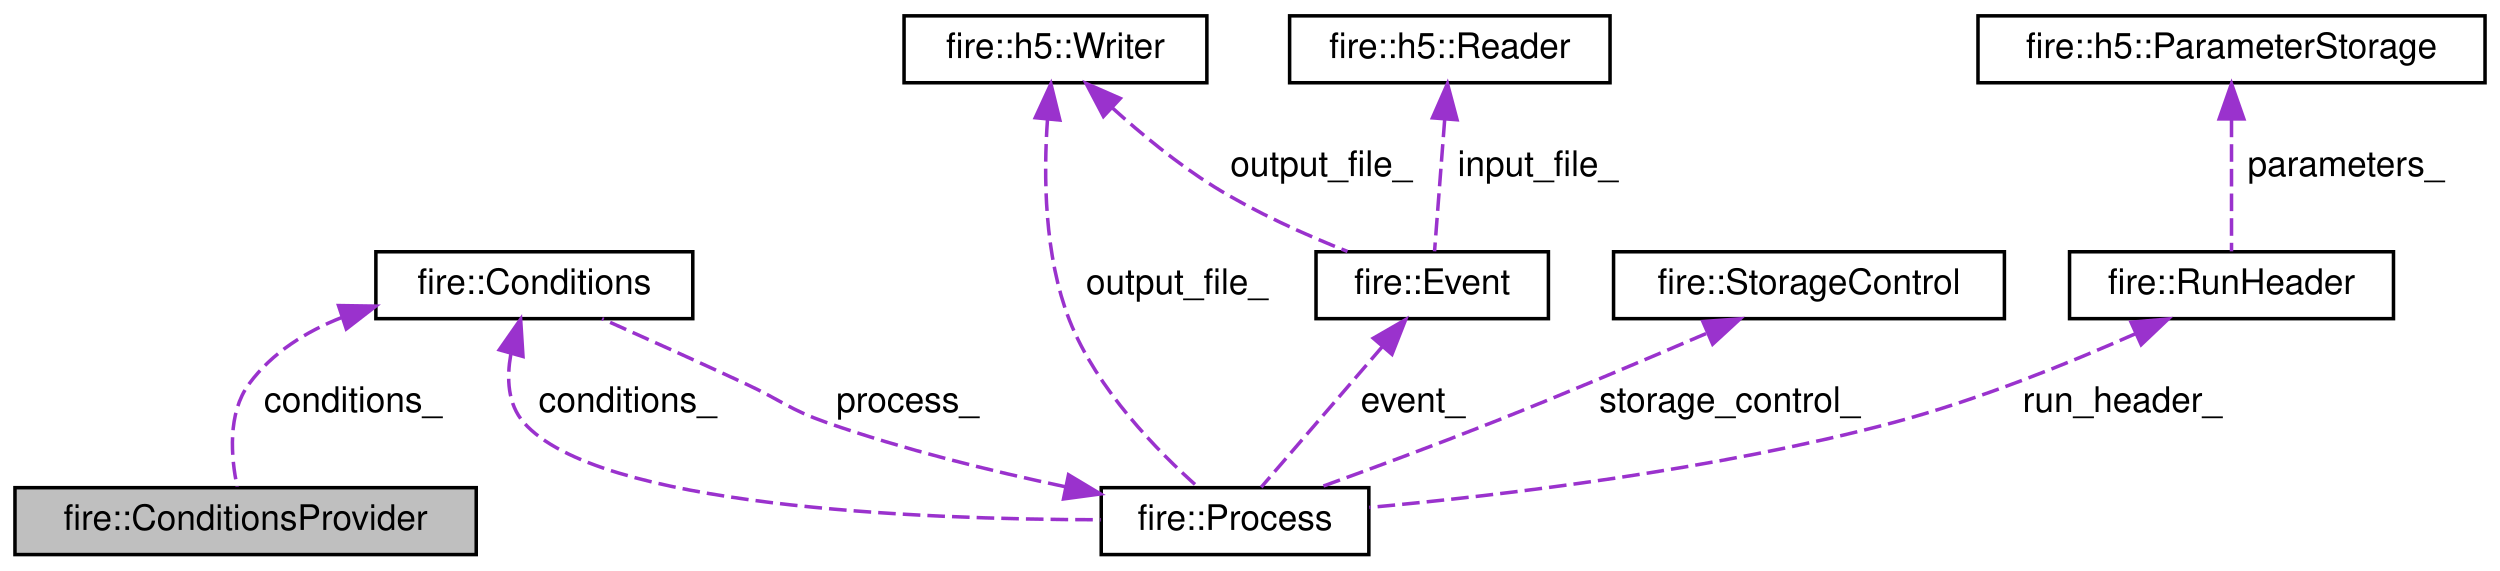
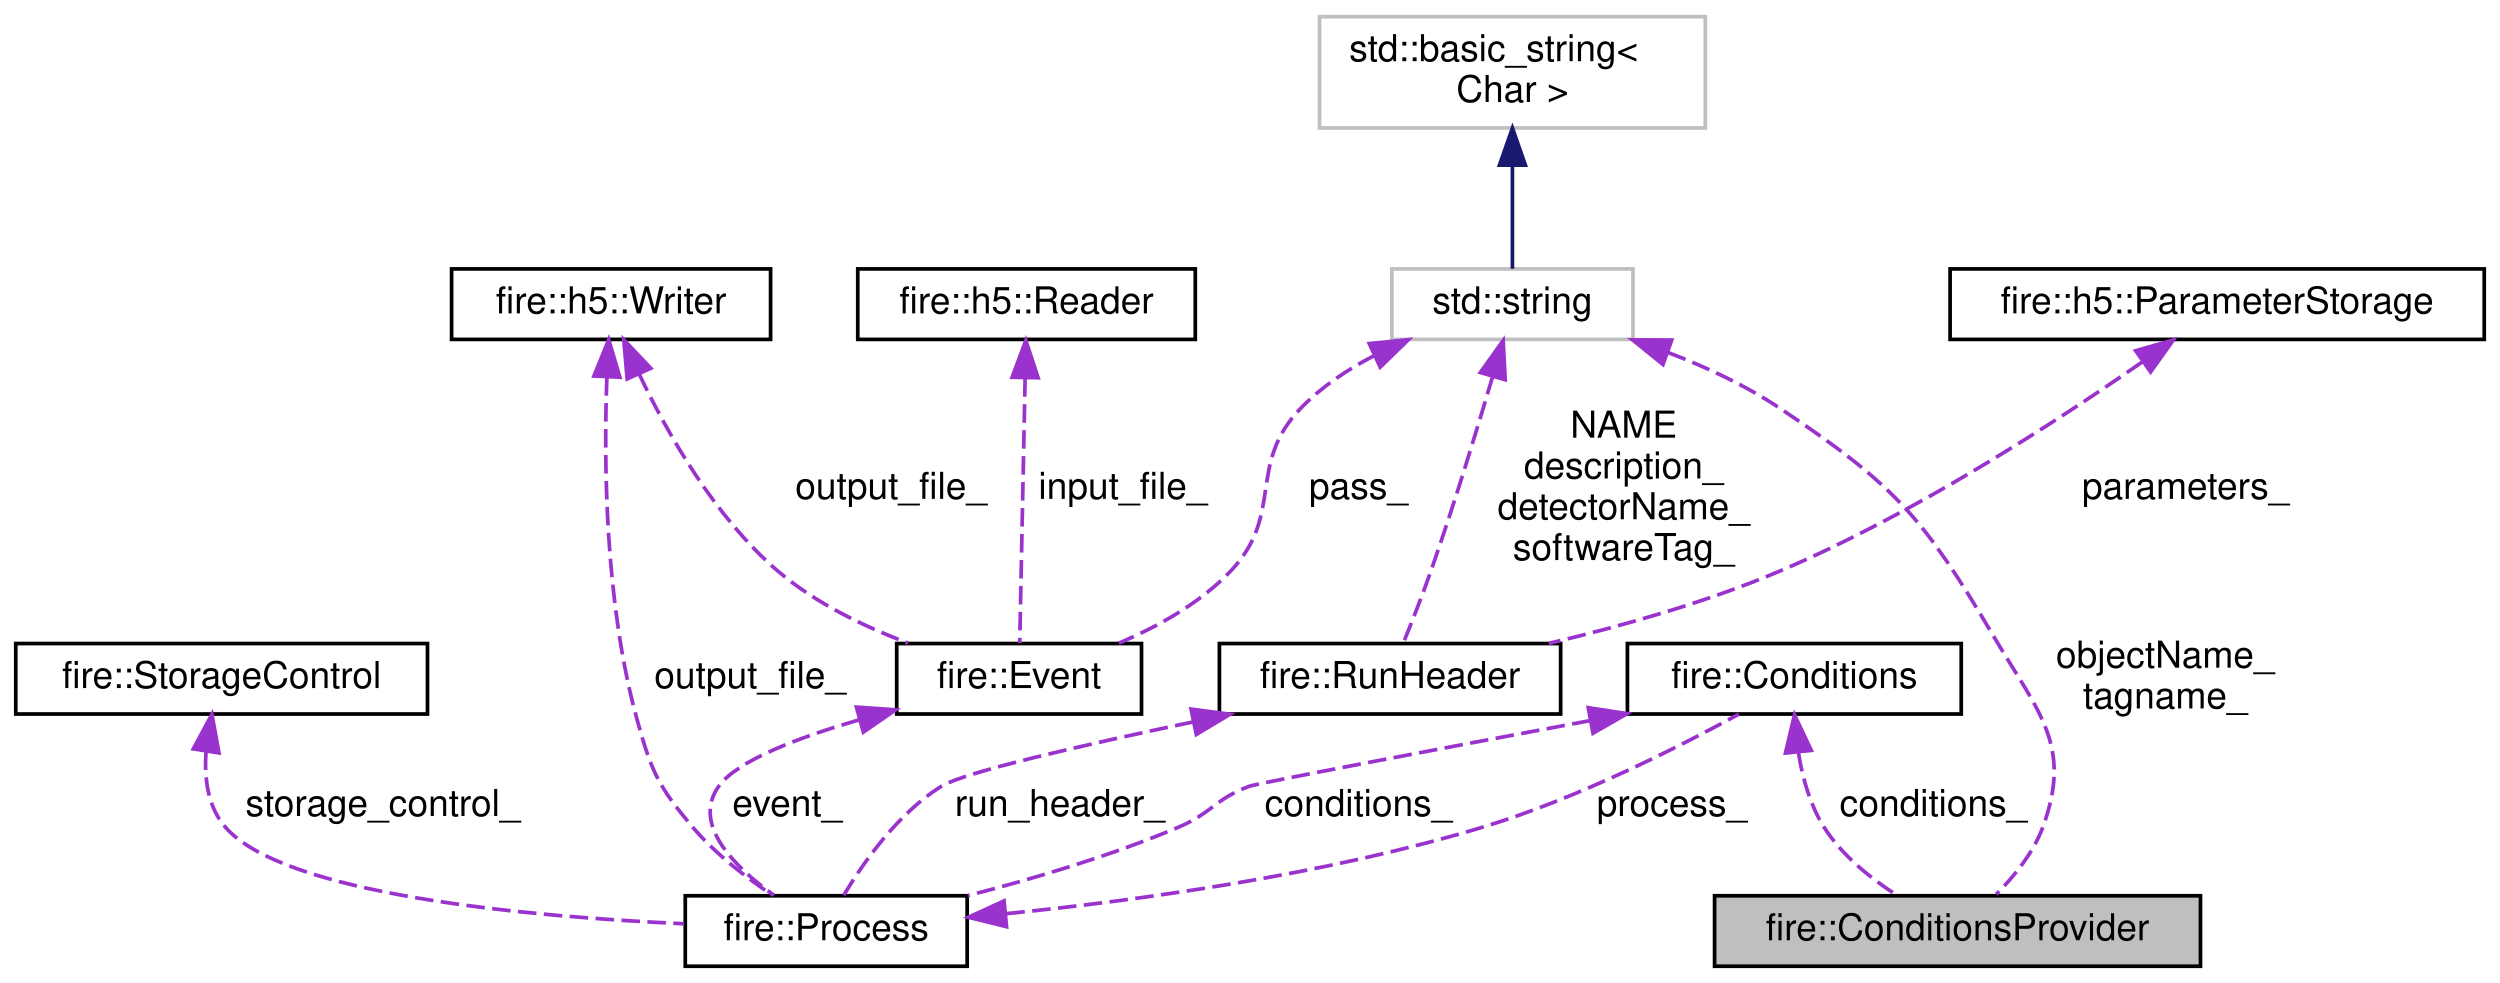
- <svg xmlns="http://www.w3.org/2000/svg" xmlns:xlink="http://www.w3.org/1999/xlink" width="710pt" height="162pt" viewBox="0.00 0.00 709.50 162.00">
-   <g id="graph0" class="graph" transform="scale(1 1) rotate(0) translate(4 158)">
+ <svg xmlns="http://www.w3.org/2000/svg" xmlns:xlink="http://www.w3.org/1999/xlink" width="674pt" height="265pt" viewBox="0.00 0.00 673.50 265.00">
+   <g id="graph0" class="graph" transform="scale(1 1) rotate(0) translate(4 261)">
    <g id="node1" class="node">
      <g id="a_node1">
        <a xlink:title="Base class for all providers of conditions objects.">
-           <polygon fill="#bfbfbf" stroke="black" points="0,-0.5 0,-19.5 131,-19.5 131,-0.5 0,-0.5" />
-           <text text-anchor="middle" x="65.5" y="-7.5" font-family="Helvetica,sans-Serif" font-size="10.00">fire::ConditionsProvider</text>
+           <polygon fill="#bfbfbf" stroke="black" points="458,-0.5 458,-19.5 589,-19.5 589,-0.5 458,-0.5" />
+           <text text-anchor="middle" x="523.5" y="-7.5" font-family="Helvetica,sans-Serif" font-size="10.00">fire::ConditionsProvider</text>
        </a>
      </g>
    </g>
    <g id="node2" class="node">
      <g id="a_node2">
        <a xlink:href="classfire_1_1Conditions.html" target="_top" xlink:title="Container and cache for conditions and conditions providers.">
-           <polygon fill="none" stroke="black" points="102.5,-67.5 102.5,-86.5 192.5,-86.5 192.5,-67.5 102.5,-67.5" />
-           <text text-anchor="middle" x="147.5" y="-74.5" font-family="Helvetica,sans-Serif" font-size="10.00">fire::Conditions</text>
+           <polygon fill="none" stroke="black" points="434.5,-68.5 434.5,-87.5 524.5,-87.5 524.5,-68.5 434.5,-68.5" />
+           <text text-anchor="middle" x="479.5" y="-75.5" font-family="Helvetica,sans-Serif" font-size="10.00">fire::Conditions</text>
        </a>
      </g>
    </g>
    <g id="edge1" class="edge">
-       <path fill="none" stroke="#9a32cd" stroke-dasharray="5,2" d="M92.9,-67.87C82.62,-63.83 73.05,-57.85 66.5,-49 60.29,-40.62 61.37,-28.11 63.1,-19.76" />
-       <polygon fill="#9a32cd" stroke="#9a32cd" points="91.89,-71.22 102.48,-71.06 94.1,-64.58 91.89,-71.22" />
-       <text text-anchor="middle" x="96" y="-41" font-family="Helvetica,sans-Serif" font-size="10.00"> conditions_</text>
+       <path fill="none" stroke="#9a32cd" stroke-dasharray="5,2" d="M480.63,-57.95C481.72,-51.24 483.76,-43.91 487.5,-38 492.35,-30.34 500.2,-24.08 507.33,-19.52" />
+       <polygon fill="#9a32cd" stroke="#9a32cd" points="477.11,-57.98 479.55,-68.29 484.07,-58.7 477.11,-57.98" />
+       <text text-anchor="middle" x="517" y="-41" font-family="Helvetica,sans-Serif" font-size="10.00"> conditions_</text>
    </g>
    <g id="node3" class="node">
      <g id="a_node3">
        <a xlink:href="classfire_1_1Process.html" target="_top" xlink:title=" ">
-           <polygon fill="none" stroke="black" points="308.5,-0.5 308.5,-19.5 384.5,-19.5 384.5,-0.5 308.5,-0.5" />
-           <text text-anchor="middle" x="346.5" y="-7.5" font-family="Helvetica,sans-Serif" font-size="10.00">fire::Process</text>
+           <polygon fill="none" stroke="black" points="180.5,-0.5 180.5,-19.5 256.5,-19.5 256.5,-0.5 180.5,-0.5" />
+           <text text-anchor="middle" x="218.5" y="-7.5" font-family="Helvetica,sans-Serif" font-size="10.00">fire::Process</text>
        </a>
      </g>
    </g>
    <g id="edge5" class="edge">
-       <path fill="none" stroke="#9a32cd" stroke-dasharray="5,2" d="M140.82,-57.39C139.61,-50.56 139.92,-43.23 144.5,-38 165.36,-14.17 255.81,-10.47 308.33,-10.39" />
-       <polygon fill="#9a32cd" stroke="#9a32cd" points="137.54,-58.65 143.61,-67.34 144.28,-56.76 137.54,-58.65" />
-       <text text-anchor="middle" x="174" y="-41" font-family="Helvetica,sans-Serif" font-size="10.00"> conditions_</text>
+       <path fill="none" stroke="#9a32cd" stroke-dasharray="5,2" d="M424.52,-66.74C383.71,-59.1 334.76,-49.84 332.5,-49 323.36,-45.59 322.48,-41.81 313.5,-38 295.34,-30.31 274.33,-24.08 256.69,-19.55" />
+       <polygon fill="#9a32cd" stroke="#9a32cd" points="423.94,-70.2 434.41,-68.6 425.23,-63.32 423.94,-70.2" />
+       <text text-anchor="middle" x="362" y="-41" font-family="Helvetica,sans-Serif" font-size="10.00"> conditions_</text>
    </g>
    <g id="edge2" class="edge">
-       <path fill="none" stroke="#9a32cd" stroke-dasharray="5,2" d="M298.27,-19.77C277.16,-24.24 252.3,-30.35 230.5,-38 219.81,-41.75 217.78,-44.23 207.5,-49 193.93,-55.3 178.53,-62.22 166.74,-67.48" />
-       <polygon fill="#9a32cd" stroke="#9a32cd" points="299.2,-23.16 308.29,-17.72 297.79,-16.3 299.2,-23.16" />
-       <text text-anchor="middle" x="253.5" y="-41" font-family="Helvetica,sans-Serif" font-size="10.00"> process_</text>
+       <path fill="none" stroke="#9a32cd" stroke-dasharray="5,2" d="M267.06,-14.68C303.1,-18.29 353.11,-25.21 395.5,-38 420.74,-45.62 448.12,-59.48 464.53,-68.46" />
+       <polygon fill="#9a32cd" stroke="#9a32cd" points="267.11,-11.16 256.82,-13.7 266.45,-18.13 267.11,-11.16" />
+       <text text-anchor="middle" x="446.5" y="-41" font-family="Helvetica,sans-Serif" font-size="10.00"> process_</text>
    </g>
    <g id="node4" class="node">
      <g id="a_node4">
-         <a xlink:href="classfire_1_1h5_1_1Writer.html" target="_top" xlink:title="A HighFive::File specialized to fire's usecase.">
-           <polygon fill="none" stroke="black" points="252.5,-134.5 252.5,-153.5 338.5,-153.5 338.5,-134.5 252.5,-134.5" />
-           <text text-anchor="middle" x="295.5" y="-141.5" font-family="Helvetica,sans-Serif" font-size="10.00">fire::h5::Writer</text>
+         <a xlink:href="classfire_1_1h5_1_1Writer.html" target="_top" xlink:title="Write the fire DataSets into a deterministic structure in the output HDF5 data file.">
+           <polygon fill="none" stroke="black" points="117.5,-169.5 117.5,-188.5 203.5,-188.5 203.5,-169.5 117.5,-169.5" />
+           <text text-anchor="middle" x="160.5" y="-176.5" font-family="Helvetica,sans-Serif" font-size="10.00">fire::h5::Writer</text>
        </a>
      </g>
    </g>
    <g id="edge3" class="edge">
-       <path fill="none" stroke="#9a32cd" stroke-dasharray="5,2" d="M293.24,-124.08C292.11,-108.26 292.25,-85.4 299.5,-67 307.23,-47.4 324.69,-29.67 336.02,-19.63" />
-       <polygon fill="#9a32cd" stroke="#9a32cd" points="289.77,-124.57 294.21,-134.19 296.74,-123.9 289.77,-124.57" />
-       <text text-anchor="middle" x="330" y="-74.5" font-family="Helvetica,sans-Serif" font-size="10.00"> output_file_</text>
+       <path fill="none" stroke="#9a32cd" stroke-dasharray="5,2" d="M159.37,-159.33C158.53,-136.96 158.77,-98.53 167.5,-67 171.37,-53.02 173.13,-49.08 182.5,-38 188.56,-30.84 196.84,-24.46 203.94,-19.7" />
+       <polygon fill="#9a32cd" stroke="#9a32cd" points="155.88,-159.63 159.86,-169.45 162.87,-159.29 155.88,-159.63" />
+       <text text-anchor="middle" x="198" y="-75.5" font-family="Helvetica,sans-Serif" font-size="10.00"> output_file_</text>
    </g>
    <g id="node6" class="node">
      <g id="a_node6">
        <a xlink:href="classfire_1_1Event.html" target="_top" xlink:title="Event class for interfacing with processors.">
-           <polygon fill="none" stroke="black" points="369.5,-67.5 369.5,-86.5 435.5,-86.5 435.5,-67.5 369.5,-67.5" />
-           <text text-anchor="middle" x="402.5" y="-74.5" font-family="Helvetica,sans-Serif" font-size="10.00">fire::Event</text>
+           <polygon fill="none" stroke="black" points="237.5,-68.5 237.5,-87.5 303.5,-87.5 303.5,-68.5 237.5,-68.5" />
+           <text text-anchor="middle" x="270.5" y="-75.5" font-family="Helvetica,sans-Serif" font-size="10.00">fire::Event</text>
        </a>
      </g>
    </g>
    <g id="edge8" class="edge">
-       <path fill="none" stroke="#9a32cd" stroke-dasharray="5,2" d="M311.59,-127.42C319.8,-120.01 330.21,-111.4 340.5,-105 352.37,-97.63 366.6,-91.27 378.43,-86.59" />
-       <polygon fill="#9a32cd" stroke="#9a32cd" points="309.13,-124.93 304.2,-134.31 313.91,-130.05 309.13,-124.93" />
-       <text text-anchor="middle" x="371" y="-108" font-family="Helvetica,sans-Serif" font-size="10.00"> output_file_</text>
+       <path fill="none" stroke="#9a32cd" stroke-dasharray="5,2" d="M168.06,-160.18C175.55,-144.38 188.38,-121.61 205.5,-107 215.6,-98.39 228.74,-92.06 240.57,-87.62" />
+       <polygon fill="#9a32cd" stroke="#9a32cd" points="164.83,-158.85 163.92,-169.4 171.21,-161.72 164.83,-158.85" />
+       <text text-anchor="middle" x="236" y="-126.5" font-family="Helvetica,sans-Serif" font-size="10.00"> output_file_</text>
    </g>
    <g id="node5" class="node">
      <g id="a_node5">
        <a xlink:href="classfire_1_1StorageControl.html" target="_top" xlink:title="Isolation of voting system deciding if events should be kept.">
-           <polygon fill="none" stroke="black" points="454,-67.5 454,-86.5 565,-86.5 565,-67.5 454,-67.5" />
-           <text text-anchor="middle" x="509.5" y="-74.5" font-family="Helvetica,sans-Serif" font-size="10.00">fire::StorageControl</text>
+           <polygon fill="none" stroke="black" points="0,-68.5 0,-87.5 111,-87.5 111,-68.5 0,-68.5" />
+           <text text-anchor="middle" x="55.5" y="-75.5" font-family="Helvetica,sans-Serif" font-size="10.00">fire::StorageControl</text>
        </a>
      </g>
    </g>
    <g id="edge4" class="edge">
-       <path fill="none" stroke="#9a32cd" stroke-dasharray="5,2" d="M480.28,-63.27C462.74,-55.72 439.93,-46.09 419.5,-38 403.29,-31.58 384.88,-24.78 370.61,-19.61" />
-       <polygon fill="#9a32cd" stroke="#9a32cd" points="479.37,-66.69 489.94,-67.44 482.15,-60.26 479.37,-66.69" />
-       <text text-anchor="middle" x="487" y="-41" font-family="Helvetica,sans-Serif" font-size="10.00"> storage_control_</text>
+       <path fill="none" stroke="#9a32cd" stroke-dasharray="5,2" d="M51.3,-58.42C50.78,-51.26 51.72,-43.5 56.5,-38 72.26,-19.87 137.46,-13.91 180.18,-11.95" />
+       <polygon fill="#9a32cd" stroke="#9a32cd" points="47.86,-59.11 52.89,-68.44 54.78,-58.01 47.86,-59.11" />
+       <text text-anchor="middle" x="99" y="-41" font-family="Helvetica,sans-Serif" font-size="10.00"> storage_control_</text>
    </g>
    <g id="edge6" class="edge">
-       <path fill="none" stroke="#9a32cd" stroke-dasharray="5,2" d="M388.4,-59.63C377.45,-46.92 362.7,-29.8 353.93,-19.63" />
-       <polygon fill="#9a32cd" stroke="#9a32cd" points="385.77,-61.94 394.95,-67.23 391.07,-57.37 385.77,-61.94" />
-       <text text-anchor="middle" x="397" y="-41" font-family="Helvetica,sans-Serif" font-size="10.00"> event_</text>
+       <path fill="none" stroke="#9a32cd" stroke-dasharray="5,2" d="M227.41,-66.94C210.69,-62.09 194.37,-55.84 189.5,-49 182.18,-38.73 193.78,-27.26 204.41,-19.63" />
+       <polygon fill="#9a32cd" stroke="#9a32cd" points="226.65,-70.36 237.22,-69.63 228.51,-63.61 226.65,-70.36" />
+       <text text-anchor="middle" x="208" y="-41" font-family="Helvetica,sans-Serif" font-size="10.00"> event_</text>
    </g>
    <g id="node7" class="node">
      <g id="a_node7">
-         <a xlink:href="classfire_1_1h5_1_1Reader.html" target="_top" xlink:title="A HighFive::File specialized to fire's usecase.">
-           <polygon fill="none" stroke="black" points="362,-134.5 362,-153.5 453,-153.5 453,-134.5 362,-134.5" />
-           <text text-anchor="middle" x="407.5" y="-141.5" font-family="Helvetica,sans-Serif" font-size="10.00">fire::h5::Reader</text>
+         <a xlink:href="classfire_1_1h5_1_1Reader.html" target="_top" xlink:title="Reading a file generated by fire.">
+           <polygon fill="none" stroke="black" points="227,-169.5 227,-188.5 318,-188.5 318,-169.5 227,-169.5" />
+           <text text-anchor="middle" x="272.5" y="-176.5" font-family="Helvetica,sans-Serif" font-size="10.00">fire::h5::Reader</text>
        </a>
      </g>
    </g>
    <g id="edge7" class="edge">
-       <path fill="none" stroke="#9a32cd" stroke-dasharray="5,2" d="M406.04,-124.04C405.09,-111.67 403.89,-96.12 403.16,-86.63" />
-       <polygon fill="#9a32cd" stroke="#9a32cd" points="402.57,-124.53 406.83,-134.23 409.55,-123.99 402.57,-124.53" />
-       <text text-anchor="middle" x="432.5" y="-108" font-family="Helvetica,sans-Serif" font-size="10.00"> input_file_</text>
+       <path fill="none" stroke="#9a32cd" stroke-dasharray="5,2" d="M272.12,-159.03C271.68,-137.54 270.99,-103.47 270.67,-87.62" />
+       <polygon fill="#9a32cd" stroke="#9a32cd" points="268.62,-159.29 272.32,-169.21 275.62,-159.15 268.62,-159.29" />
+       <text text-anchor="middle" x="298.5" y="-126.5" font-family="Helvetica,sans-Serif" font-size="10.00"> input_file_</text>
    </g>
    <g id="node8" class="node">
      <g id="a_node8">
-         <a xlink:href="classfire_1_1RunHeader.html" target="_top" xlink:title="Container for run parameters.">
-           <polygon fill="none" stroke="black" points="583.5,-67.5 583.5,-86.5 675.5,-86.5 675.5,-67.5 583.5,-67.5" />
-           <text text-anchor="middle" x="629.5" y="-74.5" font-family="Helvetica,sans-Serif" font-size="10.00">fire::RunHeader</text>
+         <a xlink:title=" ">
+           <polygon fill="none" stroke="#bfbfbf" points="371,-169.5 371,-188.5 436,-188.5 436,-169.5 371,-169.5" />
+           <text text-anchor="middle" x="403.5" y="-176.5" font-family="Helvetica,sans-Serif" font-size="10.00">std::string</text>
        </a>
      </g>
    </g>
+     <g id="edge14" class="edge">
+       <path fill="none" stroke="#9a32cd" stroke-dasharray="5,2" d="M445.51,-165.94C455.78,-162.02 466.41,-157.07 475.5,-151 506.88,-130.05 514.32,-121.5 533.5,-89 545.39,-68.86 554.58,-59.95 546.5,-38 543.95,-31.07 538.73,-24.7 533.92,-19.89" />
+       <polygon fill="#9a32cd" stroke="#9a32cd" points="444.09,-162.73 435.85,-169.39 446.44,-169.32 444.09,-162.73" />
+       <text text-anchor="middle" x="579.5" y="-81" font-family="Helvetica,sans-Serif" font-size="10.00"> objectName_</text>
+       <text text-anchor="middle" x="579.5" y="-70" font-family="Helvetica,sans-Serif" font-size="10.00">tagname_</text>
+     </g>
    <g id="edge9" class="edge">
-       <path fill="none" stroke="#9a32cd" stroke-dasharray="5,2" d="M602.33,-63.27C583.42,-54.9 557.4,-44.36 533.5,-38 482.94,-24.54 422.79,-17.37 384.63,-13.88" />
-       <polygon fill="#9a32cd" stroke="#9a32cd" points="600.97,-66.5 611.53,-67.41 603.85,-60.11 600.97,-66.5" />
-       <text text-anchor="middle" x="598.5" y="-41" font-family="Helvetica,sans-Serif" font-size="10.00"> run_header_</text>
+       <path fill="none" stroke="#9a32cd" stroke-dasharray="5,2" d="M366.31,-165.17C359.1,-161.43 352.06,-156.76 346.5,-151 331.7,-135.68 342.19,-122.43 327.5,-107 319.29,-98.38 307.86,-92.05 297.39,-87.61" />
+       <polygon fill="#9a32cd" stroke="#9a32cd" points="364.9,-168.37 375.45,-169.41 367.85,-162.02 364.9,-168.37" />
+       <text text-anchor="middle" x="362" y="-126.5" font-family="Helvetica,sans-Serif" font-size="10.00"> pass_</text>
+     </g>
+     <g id="node10" class="node">
+       <g id="a_node10">
+         <a xlink:href="classfire_1_1RunHeader.html" target="_top" xlink:title="Container for run parameters.">
+           <polygon fill="none" stroke="black" points="324.5,-68.5 324.5,-87.5 416.5,-87.5 416.5,-68.5 324.5,-68.5" />
+           <text text-anchor="middle" x="370.5" y="-75.5" font-family="Helvetica,sans-Serif" font-size="10.00">fire::RunHeader</text>
+         </a>
+       </g>
+     </g>
+     <g id="edge12" class="edge">
+       <path fill="none" stroke="#9a32cd" stroke-dasharray="5,2" d="M398.17,-159.5C393.93,-145.1 387.7,-124.66 381.5,-107 379.22,-100.49 376.36,-93.25 374.14,-87.77" />
+       <polygon fill="#9a32cd" stroke="#9a32cd" points="394.84,-160.57 401,-169.19 401.56,-158.61 394.84,-160.57" />
+       <text text-anchor="middle" x="433.5" y="-143" font-family="Helvetica,sans-Serif" font-size="10.00"> NAME</text>
+       <text text-anchor="middle" x="433.5" y="-132" font-family="Helvetica,sans-Serif" font-size="10.00">description_</text>
+       <text text-anchor="middle" x="433.5" y="-121" font-family="Helvetica,sans-Serif" font-size="10.00">detectorName_</text>
+       <text text-anchor="middle" x="433.5" y="-110" font-family="Helvetica,sans-Serif" font-size="10.00">softwareTag_</text>
    </g>
    <g id="node9" class="node">
      <g id="a_node9">
-         <a xlink:href="classfire_1_1h5_1_1ParameterStorage.html" target="_top" xlink:title="Provides dynamic parameter storage by interfacing between a map to variants storing parameters and a ...">
-           <polygon fill="none" stroke="black" points="557.5,-134.5 557.5,-153.5 701.5,-153.5 701.5,-134.5 557.5,-134.5" />
-           <text text-anchor="middle" x="629.5" y="-141.5" font-family="Helvetica,sans-Serif" font-size="10.00">fire::h5::ParameterStorage</text>
+         <a xlink:title=" ">
+           <polygon fill="none" stroke="#bfbfbf" points="351.5,-226.5 351.5,-256.5 455.5,-256.5 455.5,-226.5 351.5,-226.5" />
+           <text text-anchor="start" x="359.5" y="-244.5" font-family="Helvetica,sans-Serif" font-size="10.00">std::basic_string&lt;</text>
+           <text text-anchor="middle" x="403.5" y="-233.5" font-family="Helvetica,sans-Serif" font-size="10.00"> Char &gt;</text>
        </a>
      </g>
    </g>
    <g id="edge10" class="edge">
-       <path fill="none" stroke="#9a32cd" stroke-dasharray="5,2" d="M629.5,-124.04C629.5,-111.67 629.5,-96.12 629.5,-86.63" />
-       <polygon fill="#9a32cd" stroke="#9a32cd" points="626,-124.23 629.5,-134.23 633,-124.23 626,-124.23" />
-       <text text-anchor="middle" x="662" y="-108" font-family="Helvetica,sans-Serif" font-size="10.00"> parameters_</text>
+       <path fill="none" stroke="midnightblue" d="M403.5,-216.35C403.5,-206.51 403.5,-195.78 403.5,-188.54" />
+       <polygon fill="midnightblue" stroke="midnightblue" points="400,-216.47 403.5,-226.47 407,-216.47 400,-216.47" />
+     </g>
+     <g id="edge11" class="edge">
+       <path fill="none" stroke="#9a32cd" stroke-dasharray="5,2" d="M317.44,-66.38C287.77,-60.15 255.56,-52.78 249.5,-49 237.79,-41.71 228.49,-28.43 223.23,-19.66" />
+       <polygon fill="#9a32cd" stroke="#9a32cd" points="316.85,-69.83 327.36,-68.44 318.28,-62.98 316.85,-69.83" />
+       <text text-anchor="middle" x="281.5" y="-41" font-family="Helvetica,sans-Serif" font-size="10.00"> run_header_</text>
+     </g>
+     <g id="node11" class="node">
+       <g id="a_node11">
+         <a xlink:href="classfire_1_1h5_1_1ParameterStorage.html" target="_top" xlink:title="Provides dynamic parameter storage by interfacing between a map to variants storing parameters and a ...">
+           <polygon fill="none" stroke="black" points="521.5,-169.5 521.5,-188.5 665.5,-188.5 665.5,-169.5 521.5,-169.5" />
+           <text text-anchor="middle" x="593.5" y="-176.5" font-family="Helvetica,sans-Serif" font-size="10.00">fire::h5::ParameterStorage</text>
+         </a>
+       </g>
+     </g>
+     <g id="edge13" class="edge">
+       <path fill="none" stroke="#9a32cd" stroke-dasharray="5,2" d="M573.23,-163.37C550.45,-147.52 511.87,-122.43 475.5,-107 455.7,-98.6 432.71,-92.13 413.3,-87.54" />
+       <polygon fill="#9a32cd" stroke="#9a32cd" points="571.52,-166.44 581.7,-169.35 575.55,-160.72 571.52,-166.44" />
+       <text text-anchor="middle" x="585" y="-126.5" font-family="Helvetica,sans-Serif" font-size="10.00"> parameters_</text>
    </g>
  </g>
</svg>
